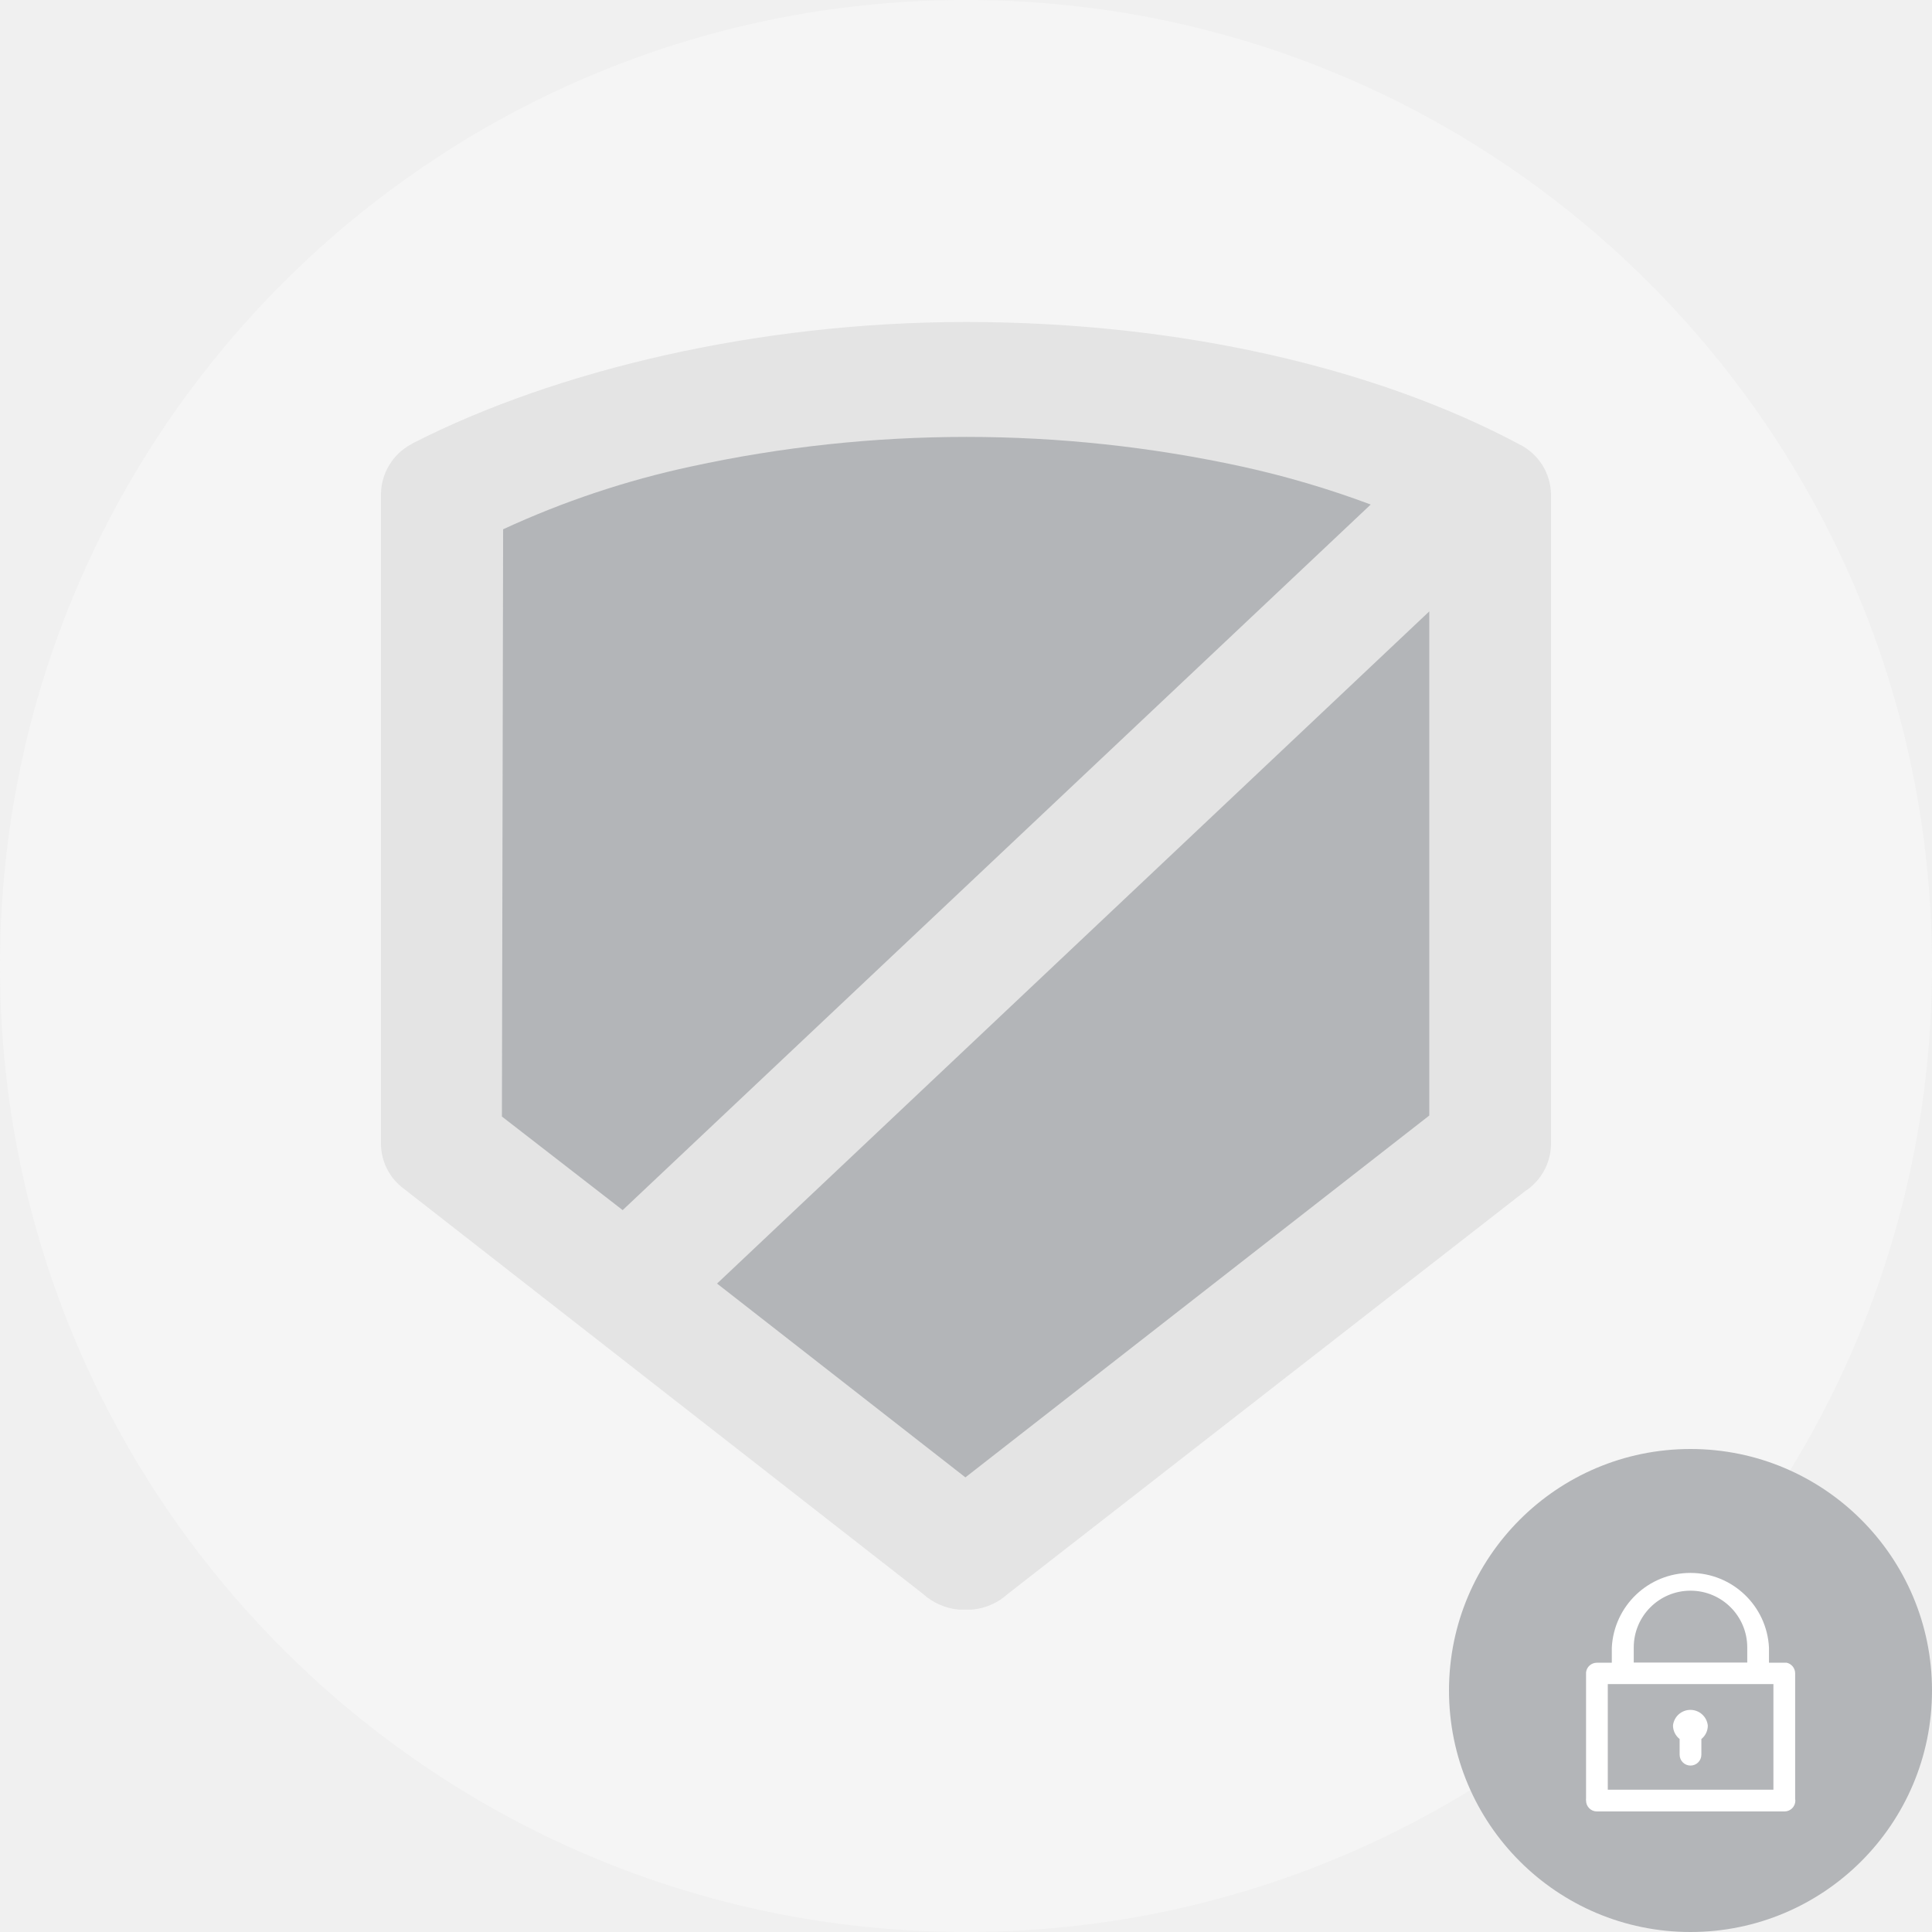
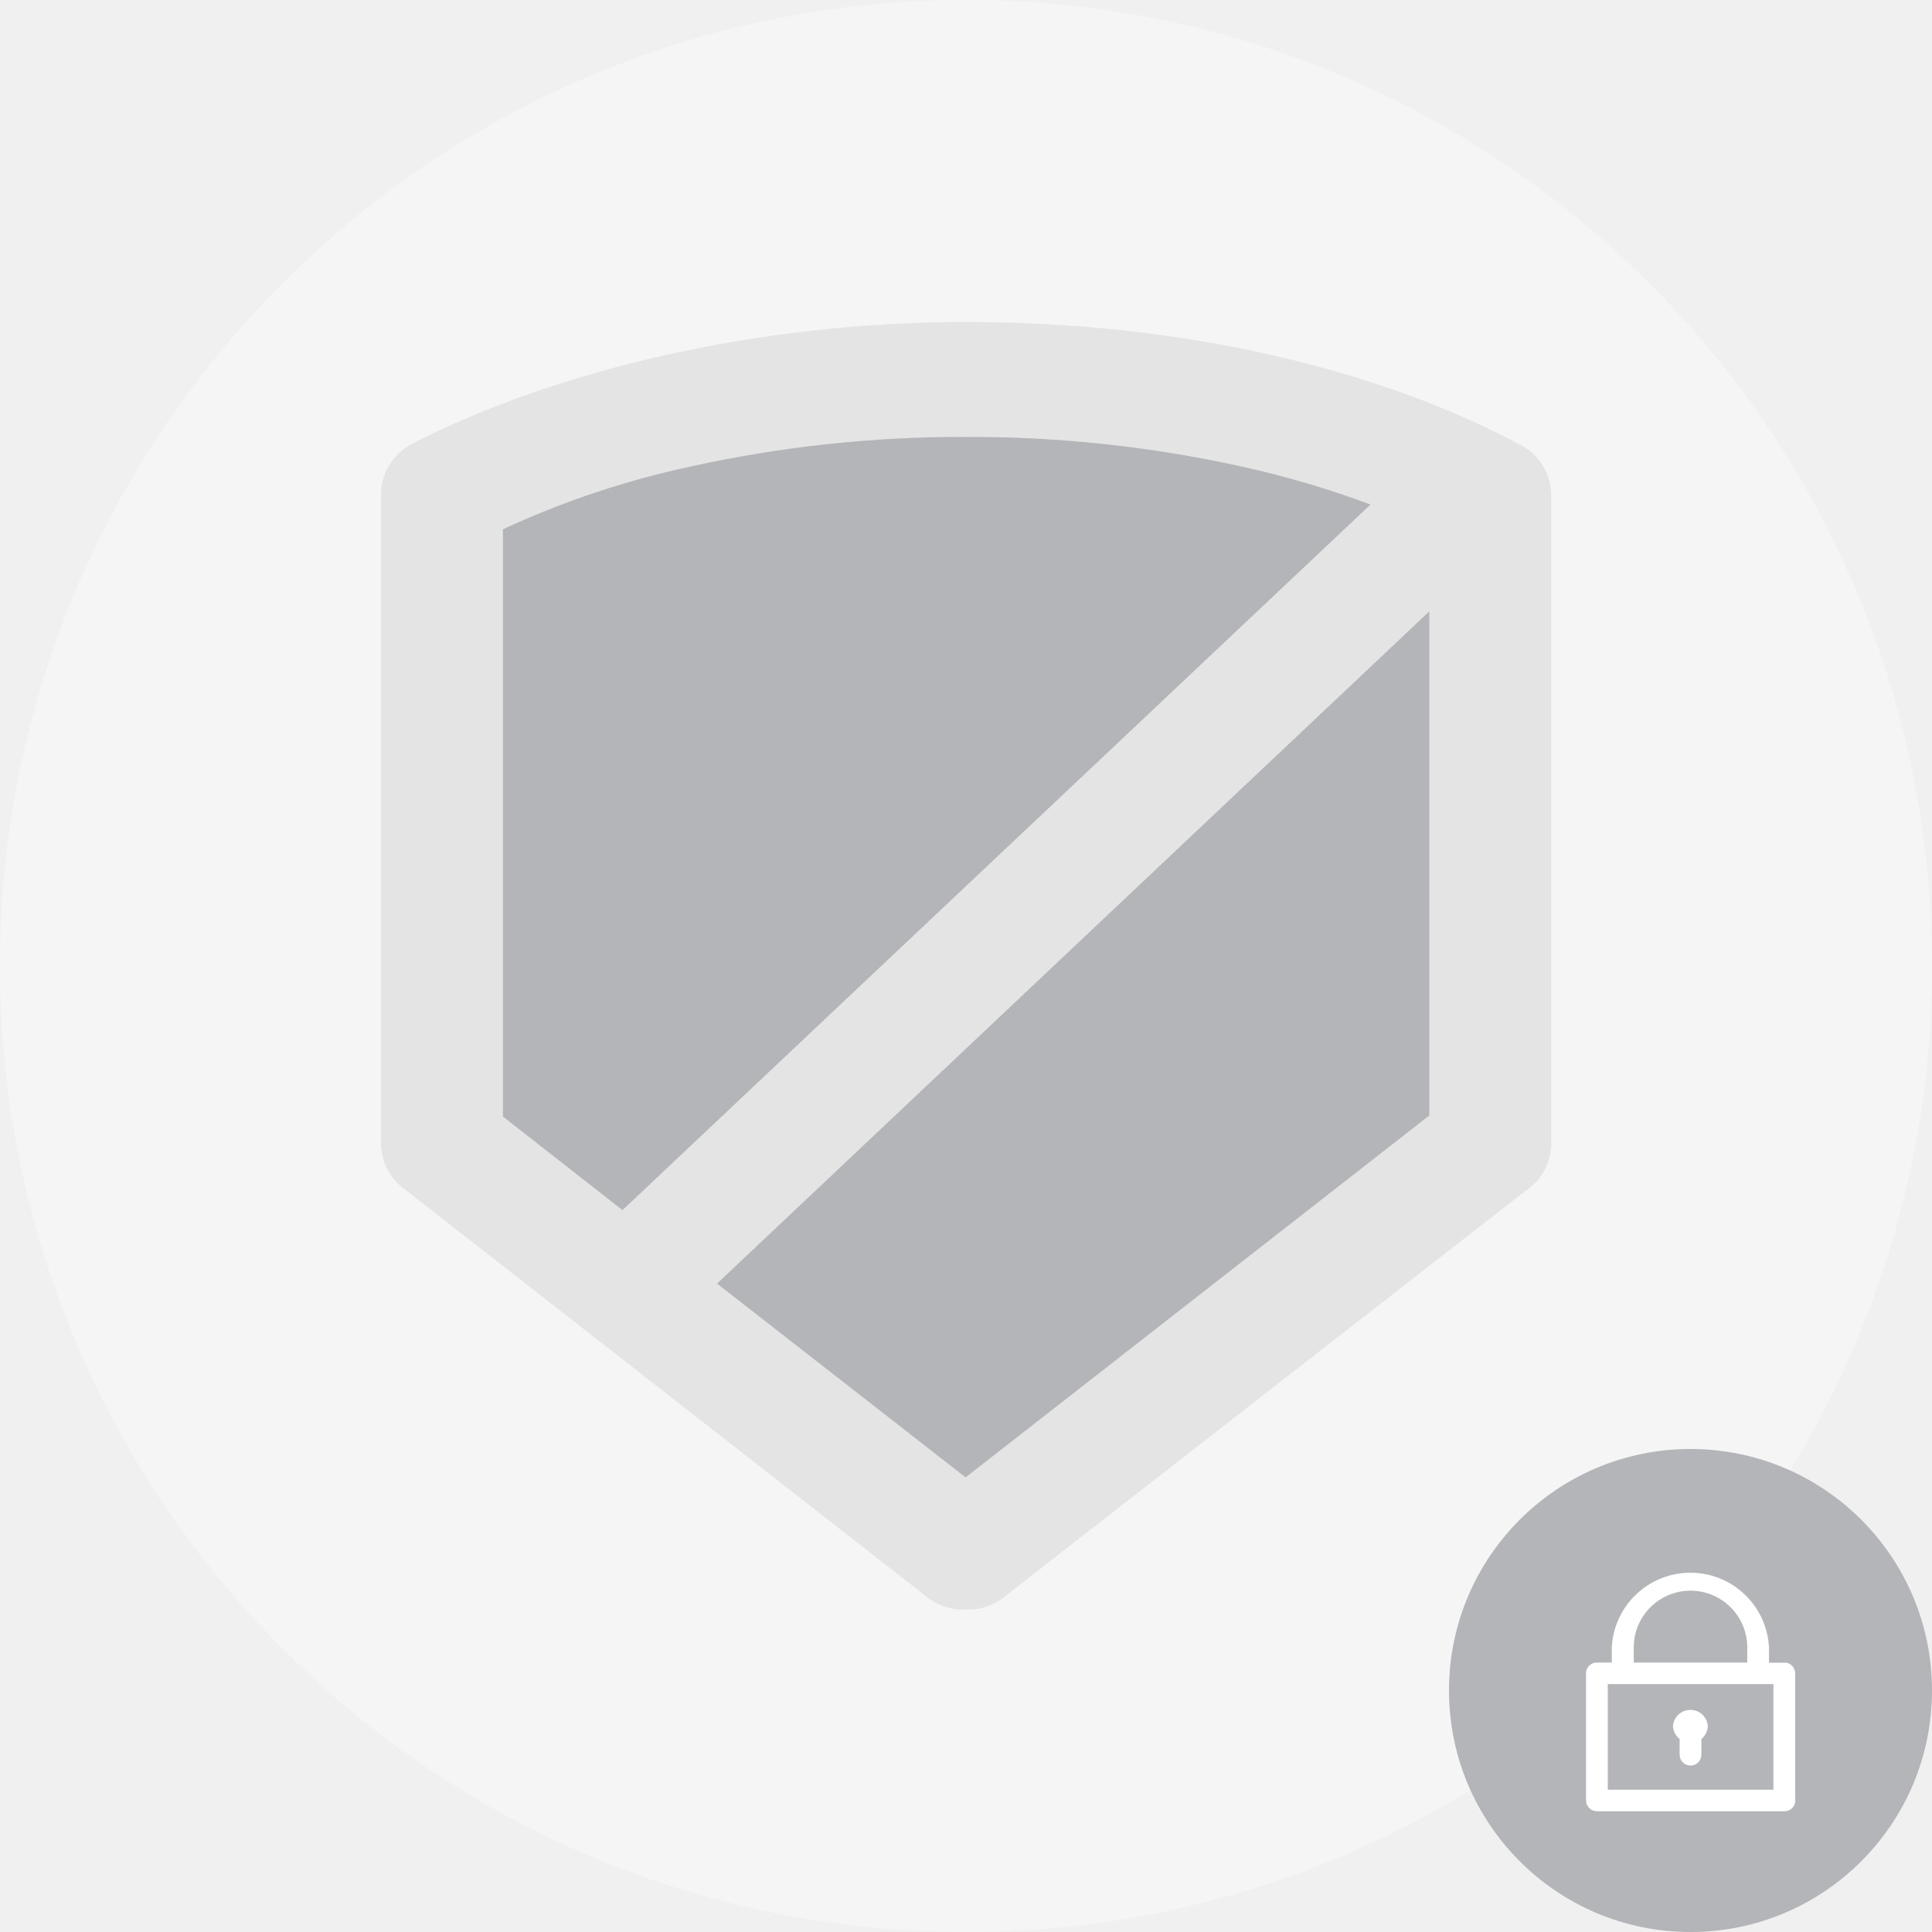
- <svg xmlns="http://www.w3.org/2000/svg" viewBox="0 0 96 96">
+ <svg xmlns="http://www.w3.org/2000/svg" xmlns:xlink="http://www.w3.org/1999/xlink" viewBox="0 0 96 96">
+   <defs>
+     <symbol id="Badge_Background_Locked" data-name="Badge Background Locked" viewBox="0 0 96 96">
+       <circle cx="48" cy="48" r="48" fill="#f5f5f5" />
+     </symbol>
+     <symbol id="Shield_Badge_Locked" data-name="Shield Badge Locked" viewBox="0 0 58.15 64">
+       <path d="M56.55,6.07h0C49.52,2.32,39.81,0,29.07,0,18.59,0,8.61,2.45,1.64,6l-.13.07A2.85,2.85,0,0,0,0,8.59V40.83a2.8,2.8,0,0,0,1.15,2.24L26.92,63.19a3.11,3.11,0,0,0,1.79.79h.68a3.11,3.11,0,0,0,1.78-.79l25.68-20a2.84,2.84,0,0,0,1.3-2.34V8.59A2.84,2.84,0,0,0,56.55,6.07Z" fill="#e4e4e4" fill-rule="evenodd" />
+       <polygon points="29.05 57.41 16.7 47.78 52.09 14.38 52.09 39.43 29.05 57.41" fill="#b3b5b8" fill-rule="evenodd" />
+       <path d="M6.06,10.3a44.2,44.2,0,0,1,9.33-3.12A62.56,62.56,0,0,1,29.07,5.71,62.65,62.65,0,0,1,42.76,7.18a47.71,47.71,0,0,1,6.41,1.89L12,44.13,6.06,39.48Z" fill="#b3b5b8" fill-rule="evenodd" />
+     </symbol>
+     <symbol id="Locked" data-name="Locked" viewBox="0 0 24 24">
+       <circle cx="12" cy="12" r="12" fill="#b3b5b8" />
+       <path d="M12.54,14.41v.78a.54.54,0,0,1-1.08,0v-.78a.86.86,0,0,1-.33-.67.87.87,0,0,1,1.73,0A.85.85,0,0,1,12.54,14.41ZM9.18,9.86a2.82,2.82,0,0,1,5.64,0h0v.75H9.18ZM7.89,11.68h8.23v5.25H7.89ZM17.2,17.4V11.14a.54.54,0,0,0-.42-.52H15.9V9.86h0a3.91,3.91,0,0,0-7.81,0v.75H7.35a.54.54,0,0,0-.54.48v6.26a.41.41,0,0,0,0,.11.54.54,0,0,0,.54.54h9.32a.54.54,0,0,0,.54-.54Z" fill="#fff" fill-rule="evenodd" />
+     </symbol>
+   </defs>
  <g id="Badge_Commit_Unachieved" data-name="Badge Commit Unachieved">
-     <circle cx="48" cy="48" r="48" fill="#f5f5f5" />
-     <path d="M75.48,22.07h0C68.44,18.32,58.73,16,48,16c-10.49,0-20.46,2.45-27.44,6l-.12.07a2.85,2.85,0,0,0-1.51,2.48V56.83a2.79,2.79,0,0,0,1.14,2.24L45.85,79.19a3.08,3.08,0,0,0,1.78.79h.68a3.05,3.05,0,0,0,1.78-.79l25.69-20a2.83,2.83,0,0,0,1.29-2.34V24.59A2.83,2.83,0,0,0,75.48,22.07Z" fill="#e4e4e4" fill-rule="evenodd" />
-     <polygon points="47.97 73.41 35.63 63.78 71.02 30.38 71.02 55.43 47.97 73.41" fill="#b3b5b8" fill-rule="evenodd" />
-     <path d="M25,26.3a44.49,44.49,0,0,1,9.34-3.12,64.39,64.39,0,0,1,27.36,0,46.86,46.86,0,0,1,6.41,1.89L30.94,60.13l-6-4.65Z" fill="#b3b5b8" fill-rule="evenodd" />
-     <circle cx="84" cy="84" r="12" fill="#b3b5b8" />
-     <path d="M84.54,86.41v.78a.54.54,0,0,1-1.08,0v-.78a.86.86,0,0,1-.33-.67.87.87,0,0,1,1.73,0A.85.85,0,0,1,84.54,86.41Zm-3.36-4.55a2.82,2.82,0,0,1,5.64,0h0v.75H81.18Zm-1.29,1.82h8.23v5.25H79.89ZM89.2,89.4V83.14a.54.54,0,0,0-.42-.52H87.9v-.75h0a3.91,3.91,0,0,0-7.81,0v.75h-.74a.54.54,0,0,0-.54.48v6.26a.41.41,0,0,0,0,.11.54.54,0,0,0,.54.54h9.32a.54.54,0,0,0,.54-.54Z" fill="#fff" fill-rule="evenodd" />
+     <use width="96" height="96" xlink:href="#Badge_Background_Locked" />
+     <use width="58.15" height="64" transform="translate(18.93 16)" xlink:href="#Shield_Badge_Locked" />
+     <use width="24" height="24" transform="translate(72 72)" xlink:href="#Locked" />
  </g>
</svg>
